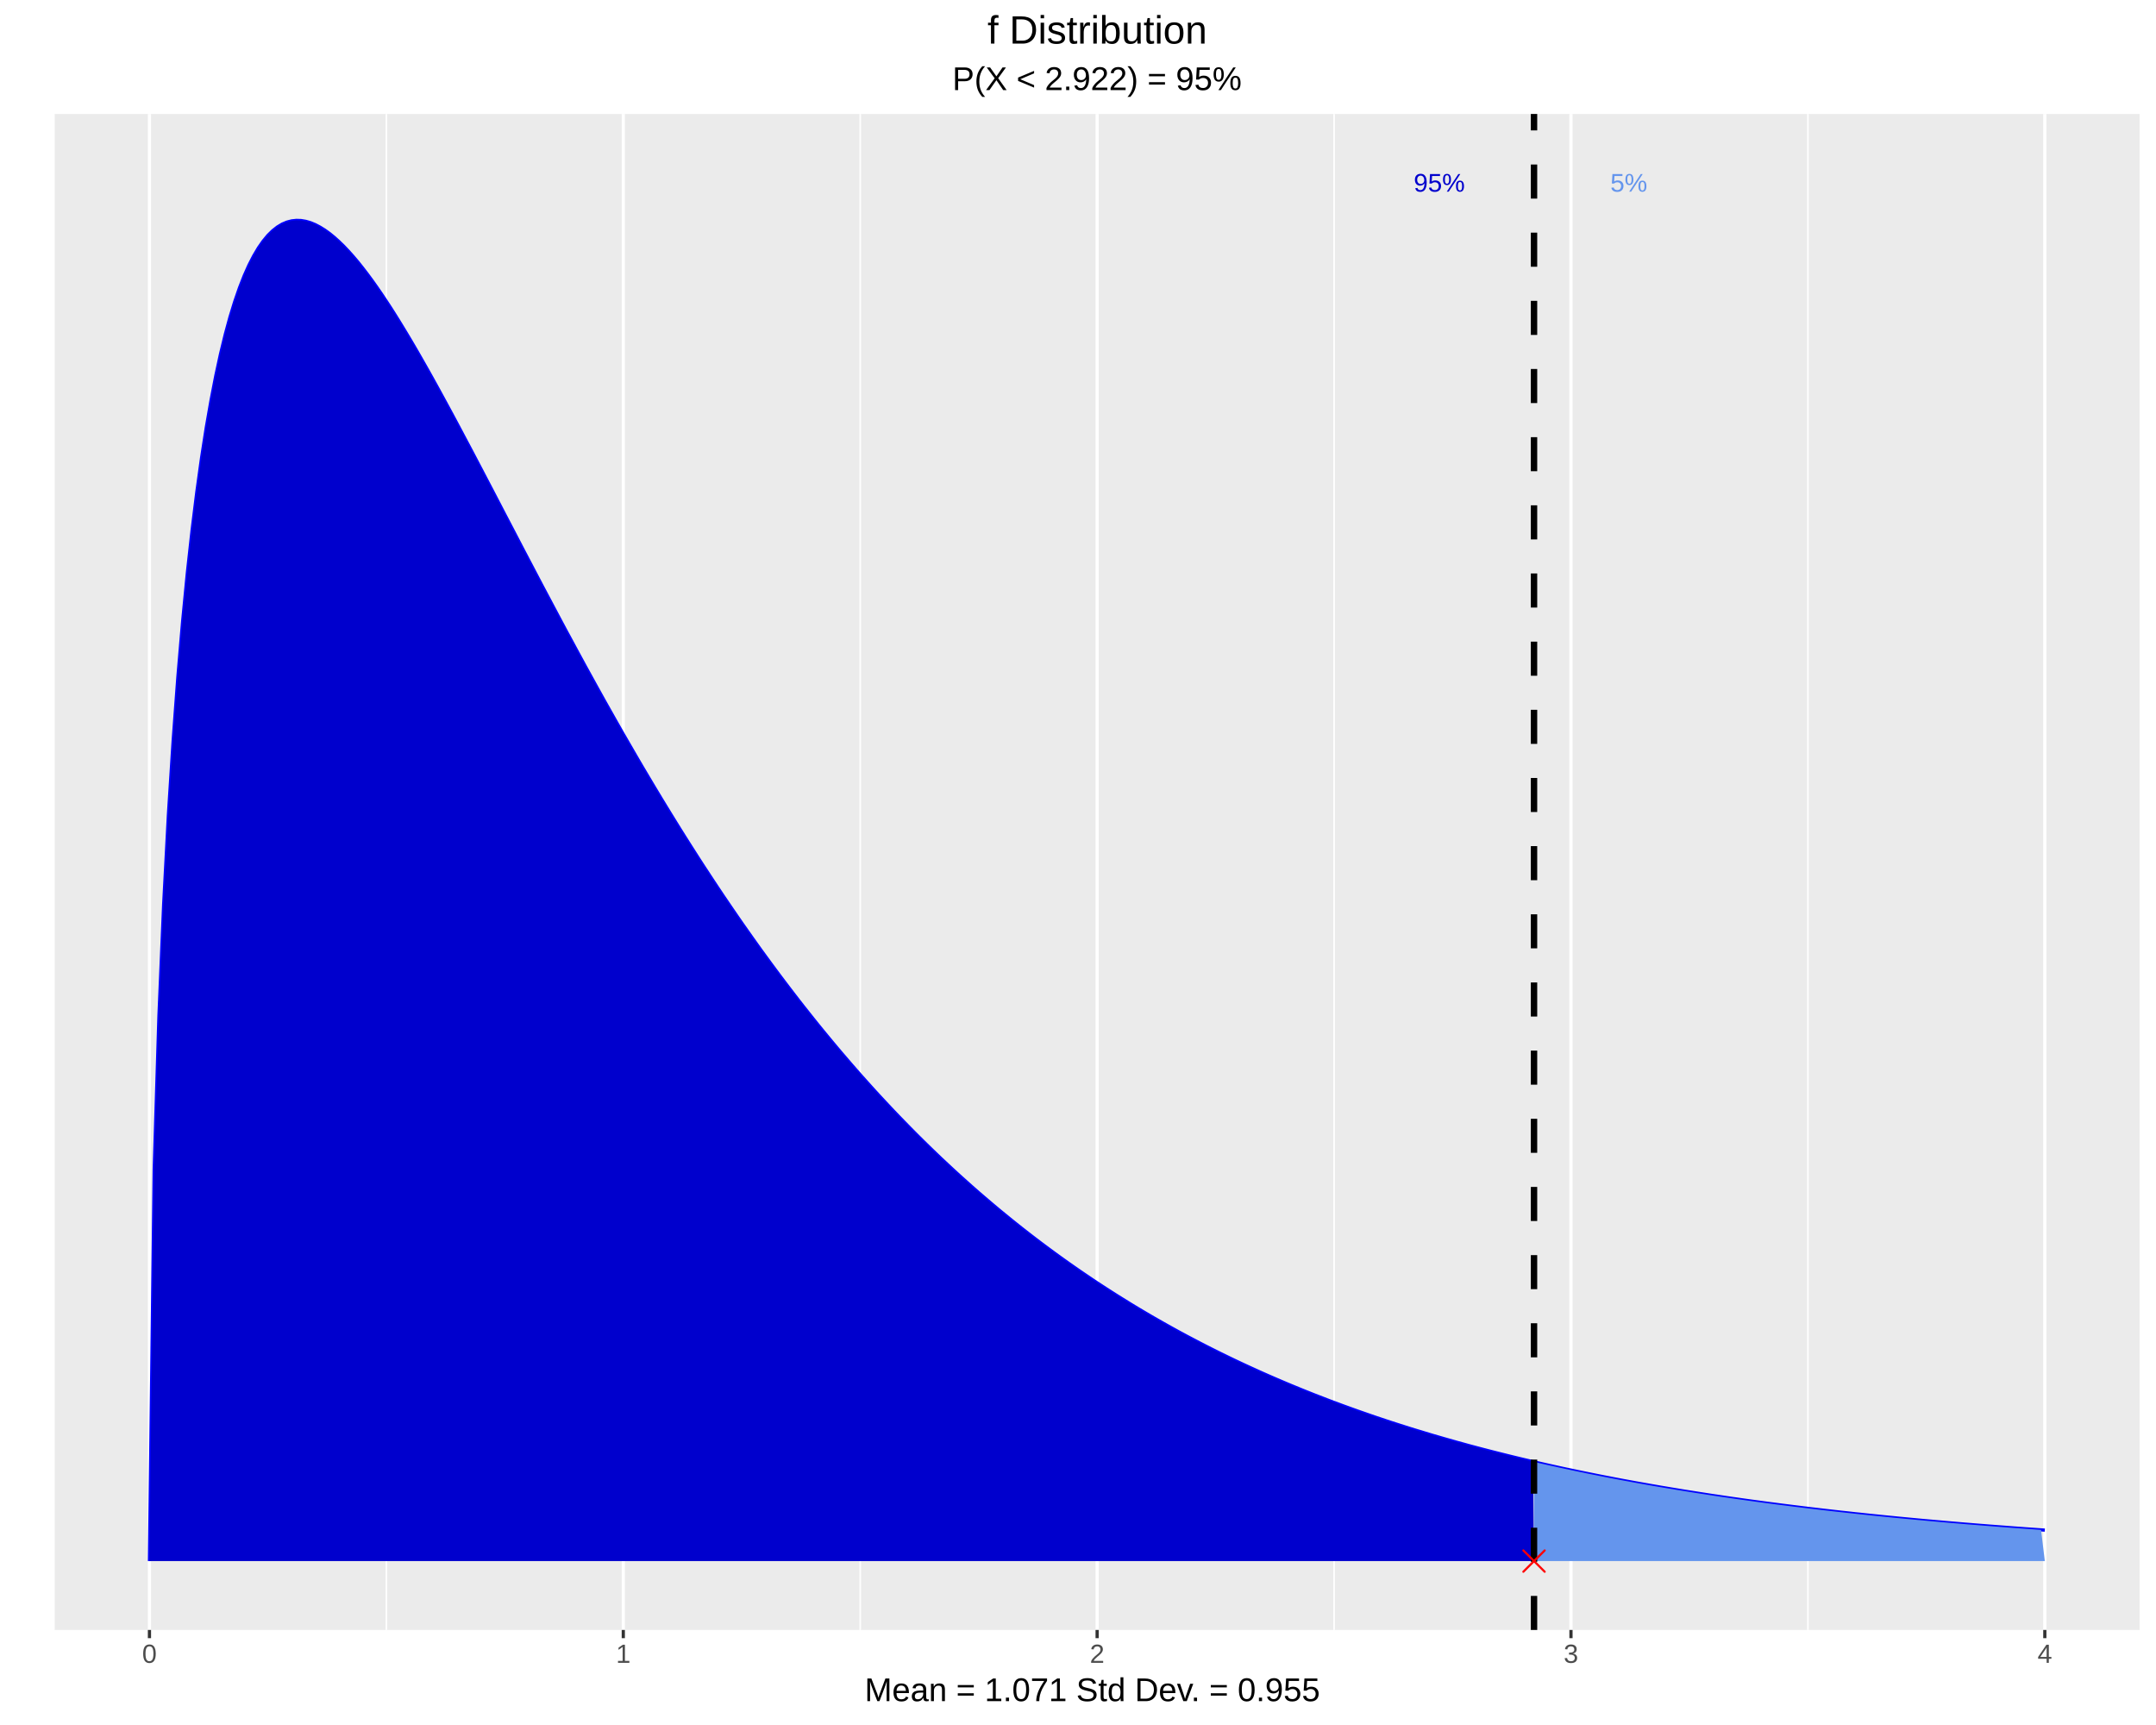
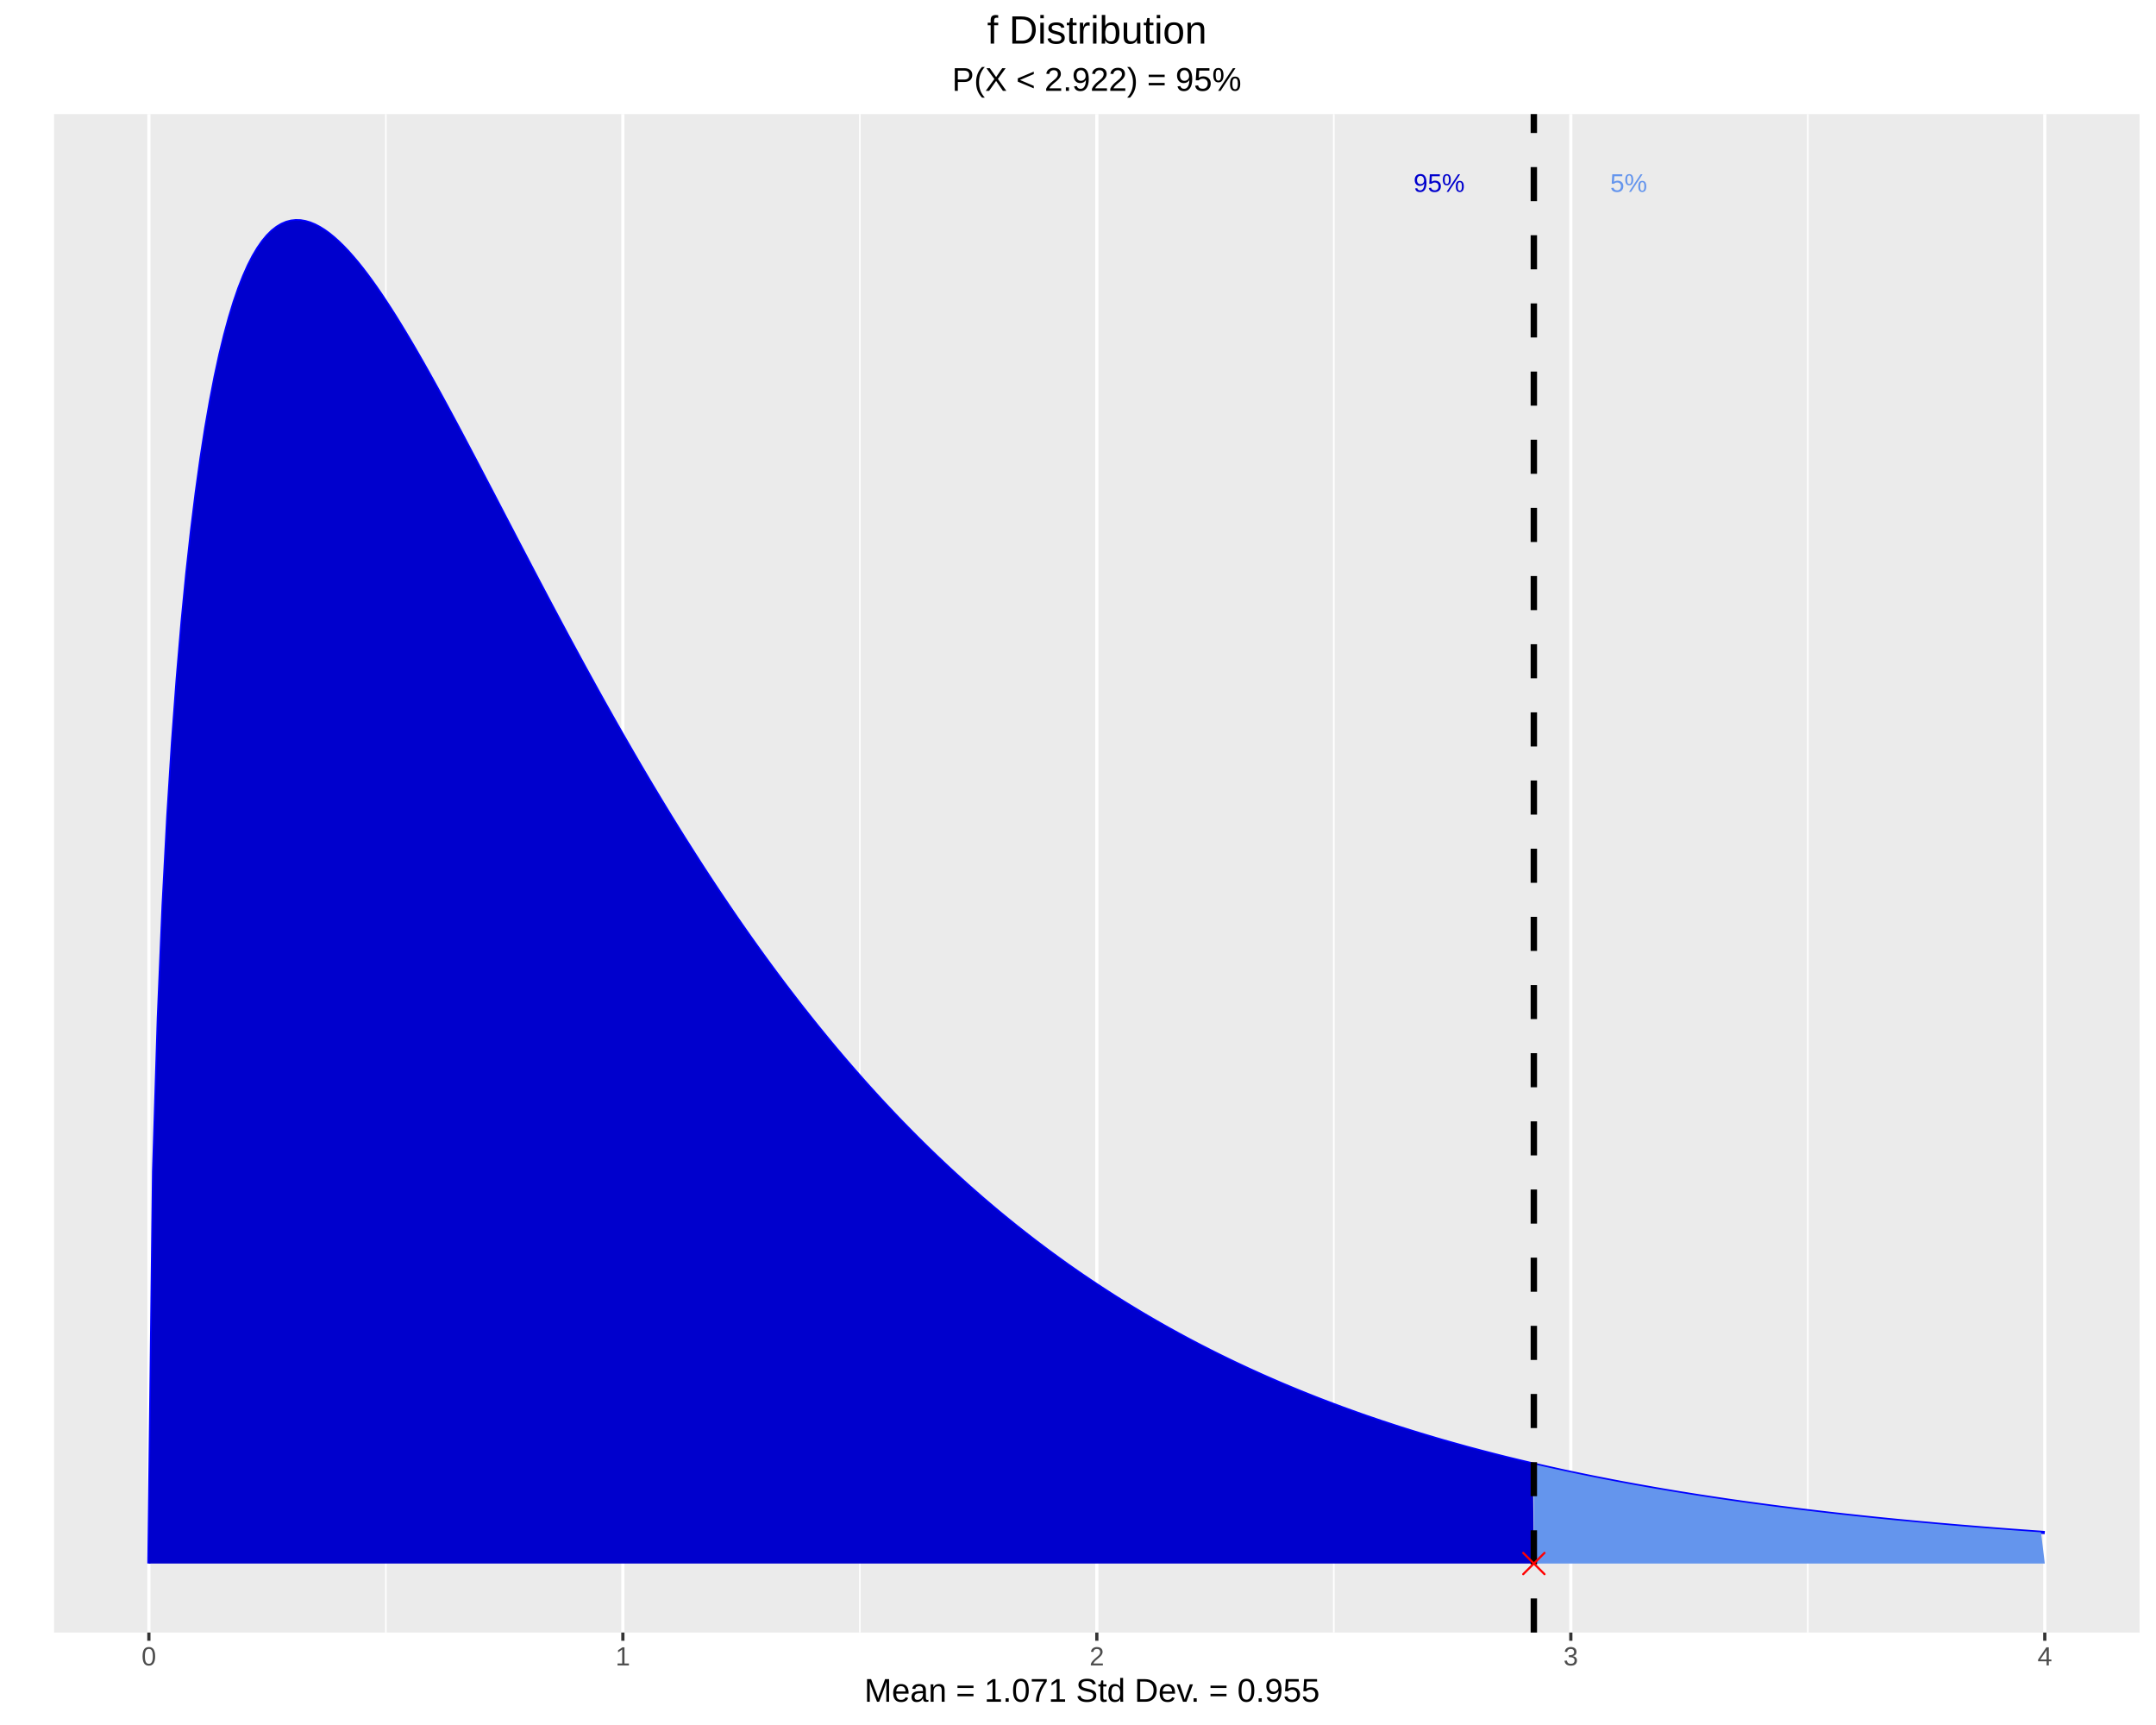
<svg xmlns="http://www.w3.org/2000/svg" viewBox="0 0 720.00 576.00">
  <defs>
    <style type="text/css">
    line, polyline, polygon, path, rect, circle {
      fill: none;
      stroke: #000000;
      stroke-linecap: round;
      stroke-linejoin: round;
      stroke-miterlimit: 10.00;
    }
  </style>
  </defs>
  <rect width="100%" height="100%" style="stroke: none; fill: #FFFFFF;" />
  <rect x="0.00" y="0.00" width="720.00" height="576.00" style="stroke-width: 1.07; stroke: #FFFFFF; fill: #FFFFFF;" />
  <defs>
-     <clipPath id="cpMTguMjd8NzE0LjUyfDU0NC4yN3wzOC4wNQ==">
-       <rect x="18.27" y="38.05" width="696.25" height="506.22" />
+     <clipPath id="cpMTguMDZ8NzE0LjUyfDU0NS4xM3wzOC4wOQ==">
+       <rect x="18.06" y="38.09" width="696.46" height="507.04" />
    </clipPath>
  </defs>
-   <rect x="18.27" y="38.05" width="696.25" height="506.22" style="stroke-width: 1.07; stroke: none; fill: #EBEBEB;" clip-path="url(#cpMTguMjd8NzE0LjUyfDU0NC4yN3wzOC4wNQ==)" />
-   <polyline points="129.03,544.27 129.03,38.05 " style="stroke-width: 0.53; stroke: #FFFFFF; stroke-linecap: butt;" clip-path="url(#cpMTguMjd8NzE0LjUyfDU0NC4yN3wzOC4wNQ==)" />
-   <polyline points="287.27,544.27 287.27,38.05 " style="stroke-width: 0.53; stroke: #FFFFFF; stroke-linecap: butt;" clip-path="url(#cpMTguMjd8NzE0LjUyfDU0NC4yN3wzOC4wNQ==)" />
-   <polyline points="445.51,544.27 445.51,38.05 " style="stroke-width: 0.53; stroke: #FFFFFF; stroke-linecap: butt;" clip-path="url(#cpMTguMjd8NzE0LjUyfDU0NC4yN3wzOC4wNQ==)" />
-   <polyline points="603.75,544.27 603.75,38.05 " style="stroke-width: 0.53; stroke: #FFFFFF; stroke-linecap: butt;" clip-path="url(#cpMTguMjd8NzE0LjUyfDU0NC4yN3wzOC4wNQ==)" />
-   <polyline points="49.91,544.27 49.91,38.05 " style="stroke-width: 1.07; stroke: #FFFFFF; stroke-linecap: butt;" clip-path="url(#cpMTguMjd8NzE0LjUyfDU0NC4yN3wzOC4wNQ==)" />
-   <polyline points="208.15,544.27 208.15,38.05 " style="stroke-width: 1.07; stroke: #FFFFFF; stroke-linecap: butt;" clip-path="url(#cpMTguMjd8NzE0LjUyfDU0NC4yN3wzOC4wNQ==)" />
-   <polyline points="366.39,544.27 366.39,38.05 " style="stroke-width: 1.07; stroke: #FFFFFF; stroke-linecap: butt;" clip-path="url(#cpMTguMjd8NzE0LjUyfDU0NC4yN3wzOC4wNQ==)" />
-   <polyline points="524.63,544.27 524.63,38.05 " style="stroke-width: 1.07; stroke: #FFFFFF; stroke-linecap: butt;" clip-path="url(#cpMTguMjd8NzE0LjUyfDU0NC4yN3wzOC4wNQ==)" />
-   <polyline points="682.87,544.27 682.87,38.05 " style="stroke-width: 1.07; stroke: #FFFFFF; stroke-linecap: butt;" clip-path="url(#cpMTguMjd8NzE0LjUyfDU0NC4yN3wzOC4wNQ==)" />
-   <polyline points="49.91,521.26 51.50,390.38 53.08,339.19 54.66,301.91 56.24,272.10 57.83,247.23 59.41,225.96 60.99,207.49 62.57,191.27 64.16,176.94 65.74,164.20 67.32,152.83 68.90,142.68 70.49,133.59 72.07,125.45 73.65,118.17 75.23,111.66 76.81,105.85 78.40,100.68 79.98,96.10 81.56,92.06 83.14,88.51 84.73,85.43 86.31,82.76 87.89,80.50 89.47,78.59 91.06,77.03 92.64,75.79 94.22,74.84 95.80,74.17 97.39,73.76 98.97,73.59 100.55,73.64 102.13,73.91 103.72,74.37 105.30,75.02 106.88,75.85 108.46,76.83 110.05,77.97 111.63,79.26 113.21,80.68 114.79,82.22 116.37,83.88 117.96,85.66 119.54,87.53 121.12,89.51 122.70,91.57 124.29,93.72 125.87,95.95 127.45,98.25 129.03,100.62 130.62,103.05 132.20,105.55 133.78,108.10 135.36,110.70 136.95,113.35 138.53,116.04 140.11,118.78 141.69,121.55 143.28,124.35 144.86,127.19 146.44,130.05 148.02,132.94 149.60,135.85 151.19,138.79 152.77,141.74 154.35,144.71 155.93,147.69 157.52,150.68 159.10,153.69 160.68,156.70 162.26,159.72 163.85,162.75 165.43,165.78 167.01,168.81 168.59,171.85 170.18,174.88 171.76,177.91 173.34,180.94 174.92,183.97 176.51,186.99 178.09,190.00 179.67,193.01 181.25,196.01 182.84,199.00 184.42,201.98 186.00,204.95 187.58,207.92 189.16,210.87 190.75,213.80 192.33,216.73 193.91,219.64 195.49,222.54 197.08,225.42 198.66,228.29 200.24,231.14 201.82,233.98 203.41,236.80 204.99,239.60 206.57,242.39 208.15,245.16 209.74,247.91 211.32,250.64 212.90,253.36 214.48,256.06 216.07,258.74 217.65,261.40 219.23,264.04 220.81,266.66 222.40,269.27 223.98,271.85 225.56,274.41 227.14,276.96 228.72,279.48 230.31,281.99 231.89,284.47 233.47,286.94 235.05,289.38 236.64,291.80 238.22,294.21 239.80,296.59 241.38,298.96 242.97,301.30 244.55,303.62 246.13,305.92 247.71,308.21 249.30,310.47 250.88,312.71 252.46,314.93 254.04,317.14 255.63,319.32 257.21,321.48 258.79,323.62 260.37,325.74 261.96,327.85 263.54,329.93 265.12,331.99 266.70,334.04 268.28,336.06 269.87,338.06 271.45,340.05 273.03,342.02 274.61,343.96 276.20,345.89 277.78,347.80 279.36,349.69 280.94,351.56 282.53,353.41 284.11,355.25 285.69,357.06 287.27,358.86 288.86,360.64 290.44,362.40 292.02,364.15 293.60,365.87 295.19,367.58 296.77,369.27 298.35,370.95 299.93,372.60 301.52,374.24 303.10,375.86 304.68,377.47 306.26,379.06 307.84,380.63 309.43,382.19 311.01,383.73 312.59,385.25 314.17,386.76 315.76,388.25 317.34,389.72 318.92,391.18 320.50,392.63 322.09,394.05 323.67,395.47 325.25,396.87 326.83,398.25 328.42,399.62 330.00,400.97 331.58,402.31 333.16,403.64 334.75,404.95 336.33,406.24 337.91,407.53 339.49,408.79 341.07,410.05 342.66,411.29 344.24,412.52 345.82,413.73 347.40,414.93 348.99,416.12 350.57,417.29 352.15,418.45 353.73,419.60 355.32,420.74 356.90,421.86 358.48,422.97 360.06,424.07 361.65,425.16 363.23,426.23 364.81,427.30 366.39,428.35 367.98,429.39 369.56,430.42 371.14,431.43 372.72,432.44 374.31,433.43 375.89,434.41 377.47,435.39 379.05,436.35 380.63,437.30 382.22,438.24 383.80,439.17 385.38,440.09 386.96,440.99 388.55,441.89 390.13,442.78 391.71,443.66 393.29,444.53 394.88,445.39 396.46,446.24 398.04,447.07 399.62,447.90 401.21,448.73 402.79,449.54 404.37,450.34 405.95,451.13 407.54,451.92 409.12,452.69 410.70,453.46 412.28,454.22 413.87,454.97 415.45,455.71 417.03,456.44 418.61,457.16 420.19,457.88 421.78,458.59 423.36,459.29 424.94,459.98 426.52,460.66 428.11,461.34 429.69,462.01 431.27,462.67 432.85,463.32 434.44,463.97 436.02,464.61 437.60,465.24 439.18,465.87 440.77,466.48 442.35,467.09 443.93,467.70 445.51,468.29 447.10,468.88 448.68,469.47 450.26,470.04 451.84,470.61 453.43,471.18 455.01,471.73 456.59,472.28 458.17,472.83 459.75,473.37 461.34,473.90 462.92,474.43 464.50,474.95 466.08,475.46 467.67,475.97 469.25,476.47 470.83,476.97 472.41,477.46 474.00,477.94 475.58,478.42 477.16,478.90 478.74,479.37 480.33,479.83 481.91,480.29 483.49,480.74 485.07,481.19 486.66,481.64 488.24,482.07 489.82,482.51 491.40,482.94 492.99,483.36 494.57,483.78 496.15,484.19 497.73,484.60 499.31,485.00 500.90,485.40 502.48,485.80 504.06,486.19 505.64,486.58 507.23,486.96 508.81,487.34 510.39,487.71 511.97,488.08 513.56,488.44 515.14,488.80 516.72,489.16 518.30,489.51 519.89,489.86 521.47,490.21 523.05,490.55 524.63,490.88 526.22,491.22 527.80,491.55 529.38,491.87 530.96,492.19 532.54,492.51 534.13,492.83 535.71,493.14 537.29,493.44 538.87,493.75 540.46,494.05 542.04,494.35 543.62,494.64 545.20,494.93 546.79,495.22 548.37,495.50 549.95,495.78 551.53,496.06 553.12,496.33 554.70,496.61 556.28,496.87 557.86,497.14 559.45,497.40 561.03,497.66 562.61,497.92 564.19,498.17 565.78,498.42 567.36,498.67 568.94,498.91 570.52,499.16 572.10,499.40 573.69,499.63 575.27,499.87 576.85,500.10 578.43,500.33 580.02,500.55 581.60,500.78 583.18,501.00 584.76,501.22 586.35,501.43 587.93,501.65 589.51,501.86 591.09,502.07 592.68,502.27 594.26,502.48 595.84,502.68 597.42,502.88 599.01,503.08 600.59,503.27 602.17,503.47 603.75,503.66 605.34,503.85 606.92,504.03 608.50,504.22 610.08,504.40 611.66,504.58 613.25,504.76 614.83,504.94 616.41,505.11 617.99,505.28 619.58,505.46 621.16,505.62 622.74,505.79 624.32,505.96 625.91,506.12 627.49,506.28 629.07,506.44 630.65,506.60 632.24,506.75 633.82,506.91 635.40,507.06 636.98,507.21 638.57,507.36 640.15,507.51 641.73,507.66 643.31,507.80 644.90,507.94 646.48,508.08 648.06,508.22 649.64,508.36 651.22,508.50 652.81,508.63 654.39,508.77 655.97,508.90 657.55,509.03 659.14,509.16 660.72,509.29 662.30,509.41 663.88,509.54 665.47,509.66 667.05,509.78 668.63,509.90 670.21,510.02 671.80,510.14 673.38,510.26 674.96,510.37 676.54,510.49 678.13,510.60 679.71,510.71 681.29,510.82 682.87,510.93 " style="stroke-width: 1.07; stroke: #0000FF; stroke-linecap: butt;" clip-path="url(#cpMTguMjd8NzE0LjUyfDU0NC4yN3wzOC4wNQ==)" />
-   <g clip-path="url(#cpMTguMjd8NzE0LjUyfDU0NC4yN3wzOC4wNQ==)">
-     <text x="472.10" y="64.00" style="font-size: 8.54px; fill: #0000CD; font-family: Liberation Sans;" textLength="17.08px" lengthAdjust="spacingAndGlyphs">95%</text>
+   <rect x="18.06" y="38.09" width="696.46" height="507.04" style="stroke-width: 1.07; stroke: none; fill: #EBEBEB;" clip-path="url(#cpMTguMDZ8NzE0LjUyfDU0NS4xM3wzOC4wOQ==)" />
+   <polyline points="128.86,545.13 128.86,38.09 " style="stroke-width: 0.53; stroke: #FFFFFF; stroke-linecap: butt;" clip-path="url(#cpMTguMDZ8NzE0LjUyfDU0NS4xM3wzOC4wOQ==)" />
+   <polyline points="287.15,545.13 287.15,38.09 " style="stroke-width: 0.53; stroke: #FFFFFF; stroke-linecap: butt;" clip-path="url(#cpMTguMDZ8NzE0LjUyfDU0NS4xM3wzOC4wOQ==)" />
+   <polyline points="445.43,545.13 445.43,38.09 " style="stroke-width: 0.53; stroke: #FFFFFF; stroke-linecap: butt;" clip-path="url(#cpMTguMDZ8NzE0LjUyfDU0NS4xM3wzOC4wOQ==)" />
+   <polyline points="603.72,545.13 603.72,38.09 " style="stroke-width: 0.53; stroke: #FFFFFF; stroke-linecap: butt;" clip-path="url(#cpMTguMDZ8NzE0LjUyfDU0NS4xM3wzOC4wOQ==)" />
+   <polyline points="49.72,545.13 49.72,38.09 " style="stroke-width: 1.07; stroke: #FFFFFF; stroke-linecap: butt;" clip-path="url(#cpMTguMDZ8NzE0LjUyfDU0NS4xM3wzOC4wOQ==)" />
+   <polyline points="208.01,545.13 208.01,38.09 " style="stroke-width: 1.07; stroke: #FFFFFF; stroke-linecap: butt;" clip-path="url(#cpMTguMDZ8NzE0LjUyfDU0NS4xM3wzOC4wOQ==)" />
+   <polyline points="366.29,545.13 366.29,38.09 " style="stroke-width: 1.07; stroke: #FFFFFF; stroke-linecap: butt;" clip-path="url(#cpMTguMDZ8NzE0LjUyfDU0NS4xM3wzOC4wOQ==)" />
+   <polyline points="524.58,545.13 524.58,38.09 " style="stroke-width: 1.07; stroke: #FFFFFF; stroke-linecap: butt;" clip-path="url(#cpMTguMDZ8NzE0LjUyfDU0NS4xM3wzOC4wOQ==)" />
+   <polyline points="682.86,545.13 682.86,38.09 " style="stroke-width: 1.07; stroke: #FFFFFF; stroke-linecap: butt;" clip-path="url(#cpMTguMDZ8NzE0LjUyfDU0NS4xM3wzOC4wOQ==)" />
+   <polyline points="49.72,522.08 51.30,390.99 52.89,339.72 54.47,302.38 56.05,272.53 57.63,247.62 59.22,226.31 60.80,207.81 62.38,191.57 63.97,177.21 65.55,164.44 67.13,153.06 68.71,142.89 70.30,133.79 71.88,125.64 73.46,118.34 75.05,111.82 76.63,106.00 78.21,100.83 79.79,96.24 81.38,92.19 82.96,88.64 84.54,85.55 86.13,82.88 87.71,80.61 89.29,78.71 90.87,77.14 92.46,75.90 94.04,74.95 95.62,74.27 97.21,73.86 98.79,73.69 100.37,73.74 101.95,74.01 103.54,74.48 105.12,75.13 106.70,75.95 108.29,76.94 109.87,78.08 111.45,79.37 113.03,80.79 114.62,82.34 116.20,84.00 117.78,85.78 119.37,87.66 120.95,89.63 122.53,91.70 124.11,93.85 125.70,96.09 127.28,98.39 128.86,100.77 130.45,103.21 132.03,105.70 133.61,108.26 135.19,110.86 136.78,113.52 138.36,116.21 139.94,118.95 141.53,121.73 143.11,124.54 144.69,127.38 146.27,130.24 147.86,133.14 149.44,136.06 151.02,138.99 152.61,141.95 154.19,144.92 155.77,147.91 157.35,150.91 158.94,153.92 160.52,156.94 162.10,159.97 163.69,163.00 165.27,166.03 166.85,169.07 168.43,172.11 170.02,175.15 171.60,178.18 173.18,181.22 174.77,184.25 176.35,187.27 177.93,190.29 179.51,193.30 181.10,196.31 182.68,199.31 184.26,202.29 185.85,205.27 187.43,208.24 189.01,211.19 190.59,214.13 192.18,217.06 193.76,219.98 195.34,222.88 196.93,225.77 198.51,228.64 200.09,231.50 201.67,234.34 203.26,237.16 204.84,239.97 206.42,242.76 208.01,245.54 209.59,248.29 211.17,251.03 212.75,253.75 214.34,256.46 215.92,259.14 217.50,261.80 219.09,264.45 220.67,267.08 222.25,269.68 223.83,272.27 225.42,274.84 227.00,277.39 228.58,279.92 230.17,282.42 231.75,284.91 233.33,287.38 234.91,289.83 236.50,292.26 238.08,294.67 239.66,297.05 241.25,299.42 242.83,301.77 244.41,304.09 245.99,306.40 247.58,308.69 249.16,310.95 250.74,313.20 252.33,315.43 253.91,317.63 255.49,319.82 257.07,321.98 258.66,324.13 260.24,326.25 261.82,328.36 263.41,330.45 264.99,332.51 266.57,334.56 268.15,336.59 269.74,338.59 271.32,340.58 272.90,342.55 274.49,344.50 276.07,346.43 277.65,348.34 279.23,350.24 280.82,352.11 282.40,353.97 283.98,355.80 285.57,357.62 287.15,359.42 288.73,361.21 290.31,362.97 291.90,364.72 293.48,366.45 295.06,368.16 296.65,369.85 298.23,371.53 299.81,373.19 301.39,374.83 302.98,376.45 304.56,378.06 306.14,379.65 307.73,381.23 309.31,382.79 310.89,384.33 312.47,385.85 314.06,387.36 315.64,388.86 317.22,390.33 318.81,391.80 320.39,393.24 321.97,394.67 323.55,396.09 325.14,397.49 326.72,398.87 328.30,400.25 329.89,401.60 331.47,402.94 333.05,404.27 334.63,405.58 336.22,406.88 337.80,408.16 339.38,409.44 340.97,410.69 342.55,411.93 344.13,413.16 345.71,414.38 347.30,415.58 348.88,416.77 350.46,417.95 352.05,419.11 353.63,420.26 355.21,421.40 356.79,422.53 358.38,423.64 359.96,424.74 361.54,425.83 363.13,426.90 364.71,427.97 366.29,429.02 367.87,430.06 369.46,431.09 371.04,432.11 372.62,433.12 374.21,434.11 375.79,435.10 377.37,436.07 378.95,437.03 380.54,437.99 382.12,438.93 383.70,439.86 385.29,440.78 386.87,441.69 388.45,442.59 390.03,443.48 391.62,444.36 393.20,445.23 394.78,446.09 396.37,446.94 397.95,447.78 399.53,448.61 401.11,449.43 402.70,450.24 404.28,451.05 405.86,451.84 407.45,452.63 409.03,453.40 410.61,454.17 412.19,454.93 413.78,455.68 415.36,456.42 416.94,457.16 418.53,457.88 420.11,458.60 421.69,459.31 423.27,460.01 424.86,460.70 426.44,461.39 428.02,462.07 429.61,462.74 431.19,463.40 432.77,464.05 434.35,464.70 435.94,465.34 437.52,465.97 439.10,466.60 440.69,467.22 442.27,467.83 443.85,468.43 445.43,469.03 447.02,469.62 448.60,470.21 450.18,470.78 451.77,471.35 453.35,471.92 454.93,472.48 456.51,473.03 458.10,473.57 459.68,474.11 461.26,474.65 462.85,475.17 464.43,475.69 466.01,476.21 467.59,476.72 469.18,477.22 470.76,477.72 472.34,478.21 473.93,478.70 475.51,479.18 477.09,479.65 478.67,480.12 480.26,480.59 481.84,481.05 483.42,481.50 485.01,481.95 486.59,482.39 488.17,482.83 489.75,483.27 491.34,483.70 492.92,484.12 494.50,484.54 496.09,484.95 497.67,485.36 499.25,485.77 500.83,486.17 502.42,486.57 504.00,486.96 505.58,487.34 507.17,487.73 508.75,488.10 510.33,488.48 511.91,488.85 513.50,489.21 515.08,489.57 516.66,489.93 518.25,490.28 519.83,490.63 521.41,490.98 522.99,491.32 524.58,491.66 526.16,491.99 527.74,492.32 529.33,492.65 530.91,492.97 532.49,493.29 534.07,493.60 535.66,493.91 537.24,494.22 538.82,494.53 540.41,494.83 541.99,495.13 543.57,495.42 545.15,495.71 546.74,496.00 548.32,496.28 549.90,496.56 551.49,496.84 553.07,497.12 554.65,497.39 556.23,497.66 557.82,497.92 559.40,498.19 560.98,498.45 562.57,498.70 564.15,498.96 565.73,499.21 567.31,499.46 568.90,499.70 570.48,499.94 572.06,500.18 573.65,500.42 575.23,500.65 576.81,500.89 578.39,501.12 579.98,501.34 581.56,501.57 583.14,501.79 584.73,502.01 586.31,502.22 587.89,502.44 589.47,502.65 591.06,502.86 592.64,503.07 594.22,503.27 595.81,503.47 597.39,503.67 598.97,503.87 600.55,504.07 602.14,504.26 603.72,504.45 605.30,504.64 606.89,504.83 608.47,505.01 610.05,505.20 611.63,505.38 613.22,505.56 614.80,505.73 616.38,505.91 617.97,506.08 619.55,506.25 621.13,506.42 622.71,506.59 624.30,506.75 625.88,506.92 627.46,507.08 629.05,507.24 630.63,507.40 632.21,507.55 633.79,507.71 635.38,507.86 636.96,508.01 638.54,508.16 640.13,508.31 641.71,508.46 643.29,508.60 644.87,508.74 646.46,508.89 648.04,509.03 649.62,509.16 651.21,509.30 652.79,509.44 654.37,509.57 655.95,509.70 657.54,509.83 659.12,509.96 660.70,510.09 662.29,510.22 663.87,510.34 665.45,510.47 667.03,510.59 668.62,510.71 670.20,510.83 671.78,510.95 673.37,511.06 674.95,511.18 676.53,511.29 678.11,511.41 679.70,511.52 681.28,511.63 682.86,511.74 " style="stroke-width: 1.07; stroke: #0000FF; stroke-linecap: butt;" clip-path="url(#cpMTguMDZ8NzE0LjUyfDU0NS4xM3wzOC4wOQ==)" />
+   <g clip-path="url(#cpMTguMDZ8NzE0LjUyfDU0NS4xM3wzOC4wOQ==)">
+     <text x="472.04" y="64.08" style="font-size: 8.54px; fill: #0000CD; font-family: Liberation Sans;" textLength="17.08px" lengthAdjust="spacingAndGlyphs">95%</text>
  </g>
-   <g clip-path="url(#cpMTguMjd8NzE0LjUyfDU0NC4yN3wzOC4wNQ==)">
-     <text x="537.77" y="64.00" style="font-size: 8.54px; fill: #6495ED; font-family: Liberation Sans;" textLength="12.33px" lengthAdjust="spacingAndGlyphs">5%</text>
+   <g clip-path="url(#cpMTguMDZ8NzE0LjUyfDU0NS4xM3wzOC4wOQ==)">
+     <text x="537.72" y="64.08" style="font-size: 8.54px; fill: #6495ED; font-family: Liberation Sans;" textLength="12.33px" lengthAdjust="spacingAndGlyphs">5%</text>
  </g>
-   <polygon points="49.91,521.26 49.91,521.26 51.50,390.38 53.08,339.19 54.66,301.91 56.24,272.10 57.83,247.23 59.41,225.96 60.99,207.49 62.57,191.27 64.16,176.94 65.74,164.20 67.32,152.83 68.90,142.68 70.49,133.59 72.07,125.45 73.65,118.17 75.23,111.66 76.81,105.85 78.40,100.68 79.98,96.10 81.56,92.06 83.14,88.51 84.73,85.43 86.31,82.76 87.89,80.50 89.47,78.59 91.06,77.03 92.64,75.79 94.22,74.84 95.80,74.17 97.39,73.76 98.97,73.59 100.55,73.64 102.13,73.91 103.72,74.37 105.30,75.02 106.88,75.85 108.46,76.83 110.05,77.97 111.63,79.26 113.21,80.68 114.79,82.22 116.37,83.88 117.96,85.66 119.54,87.53 121.12,89.51 122.70,91.57 124.29,93.72 125.87,95.95 127.45,98.25 129.03,100.62 130.62,103.05 132.20,105.55 133.78,108.10 135.36,110.70 136.95,113.35 138.53,116.04 140.11,118.78 141.69,121.55 143.28,124.35 144.86,127.19 146.44,130.05 148.02,132.94 149.60,135.85 151.19,138.79 152.77,141.74 154.35,144.71 155.93,147.69 157.52,150.68 159.10,153.69 160.68,156.70 162.26,159.72 163.85,162.75 165.43,165.78 167.01,168.81 168.59,171.85 170.18,174.88 171.76,177.91 173.34,180.94 174.92,183.97 176.51,186.99 178.09,190.00 179.67,193.01 181.25,196.01 182.84,199.00 184.42,201.98 186.00,204.95 187.58,207.92 189.16,210.87 190.75,213.80 192.33,216.73 193.91,219.64 195.49,222.54 197.08,225.42 198.66,228.29 200.24,231.14 201.82,233.98 203.41,236.80 204.99,239.60 206.57,242.39 208.15,245.16 209.74,247.91 211.32,250.64 212.90,253.36 214.48,256.06 216.07,258.74 217.65,261.40 219.23,264.04 220.81,266.66 222.40,269.27 223.98,271.85 225.56,274.41 227.14,276.96 228.72,279.48 230.31,281.99 231.89,284.47 233.47,286.94 235.05,289.38 236.64,291.80 238.22,294.21 239.80,296.59 241.38,298.96 242.97,301.30 244.55,303.62 246.13,305.92 247.71,308.21 249.30,310.47 250.88,312.71 252.46,314.93 254.04,317.14 255.63,319.32 257.21,321.48 258.79,323.62 260.37,325.74 261.96,327.85 263.54,329.93 265.12,331.99 266.70,334.04 268.28,336.06 269.87,338.06 271.45,340.05 273.03,342.02 274.61,343.96 276.20,345.89 277.78,347.80 279.36,349.69 280.94,351.56 282.53,353.41 284.11,355.25 285.69,357.06 287.27,358.86 288.86,360.64 290.44,362.40 292.02,364.15 293.60,365.87 295.19,367.58 296.77,369.27 298.35,370.95 299.93,372.60 301.52,374.24 303.10,375.86 304.68,377.47 306.26,379.06 307.84,380.63 309.43,382.19 311.01,383.73 312.59,385.25 314.17,386.76 315.76,388.25 317.34,389.72 318.92,391.18 320.50,392.63 322.09,394.05 323.67,395.47 325.25,396.87 326.83,398.25 328.42,399.62 330.00,400.97 331.58,402.31 333.16,403.64 334.75,404.95 336.33,406.24 337.91,407.53 339.49,408.79 341.07,410.05 342.66,411.29 344.24,412.52 345.82,413.73 347.40,414.93 348.99,416.12 350.57,417.29 352.15,418.45 353.73,419.60 355.32,420.74 356.90,421.86 358.48,422.97 360.06,424.07 361.65,425.16 363.23,426.23 364.81,427.30 366.39,428.35 367.98,429.39 369.56,430.42 371.14,431.43 372.72,432.44 374.31,433.43 375.89,434.41 377.47,435.39 379.05,436.35 380.63,437.30 382.22,438.24 383.80,439.17 385.38,440.09 386.96,440.99 388.55,441.89 390.13,442.78 391.71,443.66 393.29,444.53 394.88,445.39 396.46,446.24 398.04,447.07 399.62,447.90 401.21,448.73 402.79,449.54 404.37,450.34 405.95,451.13 407.54,451.92 409.12,452.69 410.70,453.46 412.28,454.22 413.87,454.97 415.45,455.71 417.03,456.44 418.61,457.16 420.19,457.88 421.78,458.59 423.36,459.29 424.94,459.98 426.52,460.66 428.11,461.34 429.69,462.01 431.27,462.67 432.85,463.32 434.44,463.97 436.02,464.61 437.60,465.24 439.18,465.87 440.77,466.48 442.35,467.09 443.93,467.70 445.51,468.29 447.10,468.88 448.68,469.47 450.26,470.04 451.84,470.61 453.43,471.18 455.01,471.73 456.59,472.28 458.17,472.83 459.75,473.37 461.34,473.90 462.92,474.43 464.50,474.95 466.08,475.46 467.67,475.97 469.25,476.47 470.83,476.97 472.41,477.46 474.00,477.94 475.58,478.42 477.16,478.90 478.74,479.37 480.33,479.83 481.91,480.29 483.49,480.74 485.07,481.19 486.66,481.64 488.24,482.07 489.82,482.51 491.40,482.94 492.99,483.36 494.57,483.78 496.15,484.19 497.73,484.60 499.31,485.00 500.90,485.40 502.48,485.80 504.06,486.19 505.64,486.58 507.23,486.96 508.81,487.34 510.39,487.71 511.97,488.08 512.29,521.26 " style="stroke-width: 1.07; stroke: none; fill: #0000CD;" clip-path="url(#cpMTguMjd8NzE0LjUyfDU0NC4yN3wzOC4wNQ==)" />
-   <polygon points="512.29,521.26 512.29,488.15 513.87,488.52 515.46,488.88 517.04,489.23 518.62,489.58 520.20,489.93 521.78,490.27 523.37,490.61 524.95,490.95 526.53,491.28 528.11,491.61 529.70,491.94 531.28,492.26 532.86,492.57 534.44,492.89 536.03,493.20 537.61,493.51 539.19,493.81 540.77,494.11 542.36,494.41 543.94,494.70 545.52,494.99 547.10,495.28 548.69,495.56 550.27,495.84 551.85,496.12 553.43,496.39 555.01,496.66 556.60,496.93 558.18,497.19 559.76,497.45 561.34,497.71 562.93,497.97 564.51,498.22 566.09,498.47 567.67,498.72 569.26,498.96 570.84,499.20 572.42,499.44 574.00,499.68 575.59,499.91 577.17,500.14 578.75,500.37 580.33,500.60 581.92,500.82 583.50,501.04 585.08,501.26 586.66,501.48 588.25,501.69 589.83,501.90 591.41,502.11 592.99,502.32 594.57,502.52 596.16,502.72 597.74,502.92 599.32,503.12 600.90,503.31 602.49,503.51 604.07,503.70 605.65,503.88 607.23,504.07 608.82,504.26 610.40,504.44 611.98,504.62 613.56,504.80 615.15,504.97 616.73,505.15 618.31,505.32 619.89,505.49 621.48,505.66 623.06,505.82 624.64,505.99 626.22,506.15 627.81,506.31 629.39,506.47 630.97,506.63 632.55,506.79 634.13,506.94 635.72,507.09 637.30,507.24 638.88,507.39 640.46,507.54 642.05,507.68 643.63,507.83 645.21,507.97 646.79,508.11 648.38,508.25 649.96,508.39 651.54,508.53 653.12,508.66 654.71,508.79 656.29,508.93 657.87,509.06 659.45,509.18 661.04,509.31 662.62,509.44 664.20,509.56 665.78,509.69 667.37,509.81 668.95,509.93 670.53,510.05 672.11,510.17 673.69,510.28 675.28,510.40 676.86,510.51 678.44,510.62 680.02,510.74 681.61,510.85 682.87,521.26 " style="stroke-width: 1.07; stroke: none; fill: #6495ED;" clip-path="url(#cpMTguMjd8NzE0LjUyfDU0NC4yN3wzOC4wNQ==)" />
-   <line x1="512.29" y1="544.27" x2="512.29" y2="38.05" style="stroke-width: 2.13; stroke-dasharray: 11.38,11.38; stroke-linecap: butt;" clip-path="url(#cpMTguMjd8NzE0LjUyfDU0NC4yN3wzOC4wNQ==)" />
-   <line x1="508.73" y1="524.82" x2="515.85" y2="517.71" style="stroke-width: 0.71; stroke: #FF0000;" clip-path="url(#cpMTguMjd8NzE0LjUyfDU0NC4yN3wzOC4wNQ==)" />
-   <line x1="508.73" y1="517.71" x2="515.85" y2="524.82" style="stroke-width: 0.71; stroke: #FF0000;" clip-path="url(#cpMTguMjd8NzE0LjUyfDU0NC4yN3wzOC4wNQ==)" />
+   <polygon points="49.72,522.08 49.72,522.08 51.30,390.99 52.89,339.72 54.47,302.38 56.05,272.53 57.63,247.62 59.22,226.31 60.80,207.81 62.38,191.57 63.97,177.21 65.55,164.44 67.13,153.06 68.71,142.89 70.30,133.79 71.88,125.64 73.46,118.34 75.05,111.82 76.63,106.00 78.21,100.83 79.79,96.24 81.38,92.19 82.96,88.64 84.54,85.55 86.13,82.88 87.71,80.61 89.29,78.71 90.87,77.14 92.46,75.90 94.04,74.95 95.62,74.27 97.21,73.86 98.79,73.69 100.37,73.74 101.95,74.01 103.54,74.48 105.12,75.13 106.70,75.95 108.29,76.94 109.87,78.08 111.45,79.37 113.03,80.79 114.62,82.34 116.20,84.00 117.78,85.78 119.37,87.66 120.95,89.63 122.53,91.70 124.11,93.85 125.70,96.09 127.28,98.39 128.86,100.77 130.45,103.21 132.03,105.70 133.61,108.26 135.19,110.86 136.78,113.52 138.36,116.21 139.94,118.95 141.53,121.73 143.11,124.54 144.69,127.38 146.27,130.24 147.86,133.14 149.44,136.06 151.02,138.99 152.61,141.95 154.19,144.92 155.77,147.91 157.35,150.91 158.94,153.92 160.52,156.94 162.10,159.97 163.69,163.00 165.27,166.03 166.85,169.07 168.43,172.11 170.02,175.15 171.60,178.18 173.18,181.22 174.77,184.25 176.35,187.27 177.93,190.29 179.51,193.30 181.10,196.31 182.68,199.31 184.26,202.29 185.85,205.27 187.43,208.24 189.01,211.19 190.59,214.13 192.18,217.06 193.76,219.98 195.34,222.88 196.93,225.77 198.51,228.64 200.09,231.50 201.67,234.34 203.26,237.16 204.84,239.97 206.42,242.76 208.01,245.54 209.59,248.29 211.17,251.03 212.75,253.75 214.34,256.46 215.92,259.14 217.50,261.80 219.09,264.45 220.67,267.08 222.25,269.68 223.83,272.27 225.42,274.84 227.00,277.39 228.58,279.92 230.17,282.42 231.75,284.91 233.33,287.38 234.91,289.83 236.50,292.26 238.08,294.67 239.66,297.05 241.25,299.42 242.83,301.77 244.41,304.09 245.99,306.40 247.58,308.69 249.16,310.95 250.74,313.20 252.33,315.43 253.91,317.63 255.49,319.82 257.07,321.98 258.66,324.13 260.24,326.25 261.82,328.36 263.41,330.45 264.99,332.51 266.57,334.56 268.15,336.59 269.74,338.59 271.32,340.58 272.90,342.55 274.49,344.50 276.07,346.43 277.65,348.34 279.23,350.24 280.82,352.11 282.40,353.97 283.98,355.80 285.57,357.62 287.15,359.42 288.73,361.21 290.31,362.97 291.90,364.72 293.48,366.45 295.06,368.16 296.65,369.85 298.23,371.53 299.81,373.19 301.39,374.83 302.98,376.45 304.56,378.06 306.14,379.65 307.73,381.23 309.31,382.79 310.89,384.33 312.47,385.85 314.06,387.36 315.64,388.86 317.22,390.33 318.81,391.80 320.39,393.24 321.97,394.67 323.55,396.09 325.14,397.49 326.72,398.87 328.30,400.25 329.89,401.60 331.47,402.94 333.05,404.27 334.63,405.58 336.22,406.88 337.80,408.16 339.38,409.44 340.97,410.69 342.55,411.93 344.13,413.16 345.71,414.38 347.30,415.58 348.88,416.77 350.46,417.95 352.05,419.11 353.63,420.26 355.21,421.40 356.79,422.53 358.38,423.64 359.96,424.74 361.54,425.83 363.13,426.90 364.71,427.97 366.29,429.02 367.87,430.06 369.46,431.09 371.04,432.11 372.62,433.12 374.21,434.11 375.79,435.10 377.37,436.07 378.95,437.03 380.54,437.99 382.12,438.93 383.70,439.86 385.29,440.78 386.87,441.69 388.45,442.59 390.03,443.48 391.62,444.36 393.20,445.23 394.78,446.09 396.37,446.94 397.95,447.78 399.53,448.61 401.11,449.43 402.70,450.24 404.28,451.05 405.86,451.84 407.45,452.63 409.03,453.40 410.61,454.17 412.19,454.93 413.78,455.68 415.36,456.42 416.94,457.16 418.53,457.88 420.11,458.60 421.69,459.31 423.27,460.01 424.86,460.70 426.44,461.39 428.02,462.07 429.61,462.74 431.19,463.40 432.77,464.05 434.35,464.70 435.94,465.34 437.52,465.97 439.10,466.60 440.69,467.22 442.27,467.83 443.85,468.43 445.43,469.03 447.02,469.62 448.60,470.21 450.18,470.78 451.77,471.35 453.35,471.92 454.93,472.48 456.51,473.03 458.10,473.57 459.68,474.11 461.26,474.65 462.85,475.17 464.43,475.69 466.01,476.21 467.59,476.72 469.18,477.22 470.76,477.72 472.34,478.21 473.93,478.70 475.51,479.18 477.09,479.65 478.67,480.12 480.26,480.59 481.84,481.05 483.42,481.50 485.01,481.95 486.59,482.39 488.17,482.83 489.75,483.27 491.34,483.70 492.92,484.12 494.50,484.54 496.09,484.95 497.67,485.36 499.25,485.77 500.83,486.17 502.42,486.57 504.00,486.96 505.58,487.34 507.17,487.73 508.75,488.10 510.33,488.48 511.91,488.85 512.23,522.08 " style="stroke-width: 1.07; stroke: none; fill: #0000CD;" clip-path="url(#cpMTguMDZ8NzE0LjUyfDU0NS4xM3wzOC4wOQ==)" />
+   <polygon points="512.23,522.08 512.23,488.92 513.81,489.29 515.40,489.65 516.98,490.00 518.56,490.35 520.15,490.70 521.73,491.05 523.31,491.39 524.89,491.72 526.48,492.06 528.06,492.39 529.64,492.71 531.23,493.03 532.81,493.35 534.39,493.67 535.97,493.98 537.56,494.28 539.14,494.59 540.72,494.89 542.31,495.18 543.89,495.48 545.47,495.77 547.05,496.06 548.64,496.34 550.22,496.62 551.80,496.90 553.39,497.17 554.97,497.44 556.55,497.71 558.13,497.98 559.72,498.24 561.30,498.50 562.88,498.75 564.47,499.01 566.05,499.26 567.63,499.50 569.21,499.75 570.80,499.99 572.38,500.23 573.96,500.47 575.55,500.70 577.13,500.93 578.71,501.16 580.29,501.39 581.88,501.61 583.46,501.83 585.04,502.05 586.63,502.27 588.21,502.48 589.79,502.69 591.37,502.90 592.96,503.11 594.54,503.31 596.12,503.51 597.71,503.71 599.29,503.91 600.87,504.11 602.45,504.30 604.04,504.49 605.62,504.68 607.20,504.87 608.79,505.05 610.37,505.23 611.95,505.41 613.53,505.59 615.12,505.77 616.70,505.94 618.28,506.12 619.87,506.29 621.45,506.46 623.03,506.62 624.61,506.79 626.20,506.95 627.78,507.11 629.36,507.27 630.95,507.43 632.53,507.59 634.11,507.74 635.69,507.89 637.28,508.04 638.86,508.19 640.44,508.34 642.03,508.49 643.61,508.63 645.19,508.77 646.77,508.91 648.36,509.05 649.94,509.19 651.52,509.33 653.11,509.46 654.69,509.60 656.27,509.73 657.85,509.86 659.44,509.99 661.02,510.12 662.60,510.24 664.19,510.37 665.77,510.49 667.35,510.61 668.93,510.73 670.52,510.85 672.10,510.97 673.68,511.09 675.27,511.20 676.85,511.32 678.43,511.43 680.01,511.54 681.60,511.65 682.86,522.08 " style="stroke-width: 1.07; stroke: none; fill: #6495ED;" clip-path="url(#cpMTguMDZ8NzE0LjUyfDU0NS4xM3wzOC4wOQ==)" />
+   <line x1="512.23" y1="545.13" x2="512.23" y2="38.09" style="stroke-width: 2.13; stroke-dasharray: 11.38,11.38; stroke-linecap: butt;" clip-path="url(#cpMTguMDZ8NzE0LjUyfDU0NS4xM3wzOC4wOQ==)" />
+   <line x1="508.68" y1="525.64" x2="515.79" y2="518.53" style="stroke-width: 0.71; stroke: #FF0000;" clip-path="url(#cpMTguMDZ8NzE0LjUyfDU0NS4xM3wzOC4wOQ==)" />
+   <line x1="508.68" y1="518.53" x2="515.79" y2="525.64" style="stroke-width: 0.71; stroke: #FF0000;" clip-path="url(#cpMTguMDZ8NzE0LjUyfDU0NS4xM3wzOC4wOQ==)" />
  <defs>
    <clipPath id="cpMC4wMHw3MjAuMDB8NTc2LjAwfDAuMDA=">
      <rect x="0.00" y="0.00" width="720.00" height="576.00" />
    </clipPath>
  </defs>
-   <polyline points="49.91,547.01 49.91,544.27 " style="stroke-width: 1.07; stroke: #333333; stroke-linecap: butt;" clip-path="url(#cpMC4wMHw3MjAuMDB8NTc2LjAwfDAuMDA=)" />
-   <polyline points="208.15,547.01 208.15,544.27 " style="stroke-width: 1.07; stroke: #333333; stroke-linecap: butt;" clip-path="url(#cpMC4wMHw3MjAuMDB8NTc2LjAwfDAuMDA=)" />
-   <polyline points="366.39,547.01 366.39,544.27 " style="stroke-width: 1.07; stroke: #333333; stroke-linecap: butt;" clip-path="url(#cpMC4wMHw3MjAuMDB8NTc2LjAwfDAuMDA=)" />
-   <polyline points="524.63,547.01 524.63,544.27 " style="stroke-width: 1.07; stroke: #333333; stroke-linecap: butt;" clip-path="url(#cpMC4wMHw3MjAuMDB8NTc2LjAwfDAuMDA=)" />
-   <polyline points="682.87,547.01 682.87,544.27 " style="stroke-width: 1.07; stroke: #333333; stroke-linecap: butt;" clip-path="url(#cpMC4wMHw3MjAuMDB8NTc2LjAwfDAuMDA=)" />
+   <polyline points="49.72,547.87 49.72,545.13 " style="stroke-width: 1.07; stroke: #333333; stroke-linecap: butt;" clip-path="url(#cpMC4wMHw3MjAuMDB8NTc2LjAwfDAuMDA=)" />
+   <polyline points="208.01,547.87 208.01,545.13 " style="stroke-width: 1.07; stroke: #333333; stroke-linecap: butt;" clip-path="url(#cpMC4wMHw3MjAuMDB8NTc2LjAwfDAuMDA=)" />
+   <polyline points="366.29,547.87 366.29,545.13 " style="stroke-width: 1.07; stroke: #333333; stroke-linecap: butt;" clip-path="url(#cpMC4wMHw3MjAuMDB8NTc2LjAwfDAuMDA=)" />
+   <polyline points="524.58,547.87 524.58,545.13 " style="stroke-width: 1.07; stroke: #333333; stroke-linecap: butt;" clip-path="url(#cpMC4wMHw3MjAuMDB8NTc2LjAwfDAuMDA=)" />
+   <polyline points="682.86,547.87 682.86,545.13 " style="stroke-width: 1.07; stroke: #333333; stroke-linecap: butt;" clip-path="url(#cpMC4wMHw3MjAuMDB8NTc2LjAwfDAuMDA=)" />
  <g clip-path="url(#cpMC4wMHw3MjAuMDB8NTc2LjAwfDAuMDA=)">
-     <text x="47.47" y="555.25" style="font-size: 8.80px; fill: #4D4D4D; font-family: Liberation Sans;" textLength="4.89px" lengthAdjust="spacingAndGlyphs">0</text>
+     <text x="47.27" y="556.11" style="font-size: 8.80px; fill: #4D4D4D; font-family: Liberation Sans;" textLength="4.89px" lengthAdjust="spacingAndGlyphs">0</text>
  </g>
  <g clip-path="url(#cpMC4wMHw3MjAuMDB8NTc2LjAwfDAuMDA=)">
-     <text x="205.71" y="555.25" style="font-size: 8.80px; fill: #4D4D4D; font-family: Liberation Sans;" textLength="4.89px" lengthAdjust="spacingAndGlyphs">1</text>
+     <text x="205.56" y="556.11" style="font-size: 8.80px; fill: #4D4D4D; font-family: Liberation Sans;" textLength="4.89px" lengthAdjust="spacingAndGlyphs">1</text>
  </g>
  <g clip-path="url(#cpMC4wMHw3MjAuMDB8NTc2LjAwfDAuMDA=)">
-     <text x="363.95" y="555.25" style="font-size: 8.80px; fill: #4D4D4D; font-family: Liberation Sans;" textLength="4.89px" lengthAdjust="spacingAndGlyphs">2</text>
+     <text x="363.85" y="556.11" style="font-size: 8.80px; fill: #4D4D4D; font-family: Liberation Sans;" textLength="4.89px" lengthAdjust="spacingAndGlyphs">2</text>
  </g>
  <g clip-path="url(#cpMC4wMHw3MjAuMDB8NTc2LjAwfDAuMDA=)">
-     <text x="522.19" y="555.25" style="font-size: 8.80px; fill: #4D4D4D; font-family: Liberation Sans;" textLength="4.89px" lengthAdjust="spacingAndGlyphs">3</text>
+     <text x="522.13" y="556.11" style="font-size: 8.80px; fill: #4D4D4D; font-family: Liberation Sans;" textLength="4.89px" lengthAdjust="spacingAndGlyphs">3</text>
  </g>
  <g clip-path="url(#cpMC4wMHw3MjAuMDB8NTc2LjAwfDAuMDA=)">
-     <text x="680.43" y="555.25" style="font-size: 8.80px; fill: #4D4D4D; font-family: Liberation Sans;" textLength="4.89px" lengthAdjust="spacingAndGlyphs">4</text>
+     <text x="680.42" y="556.11" style="font-size: 8.80px; fill: #4D4D4D; font-family: Liberation Sans;" textLength="4.89px" lengthAdjust="spacingAndGlyphs">4</text>
  </g>
  <g clip-path="url(#cpMC4wMHw3MjAuMDB8NTc2LjAwfDAuMDA=)">
-     <text x="288.75" y="568.04" style="font-size: 11.00px; font-family: Liberation Sans;" textLength="155.28px" lengthAdjust="spacingAndGlyphs">Mean = 1.071  Std Dev. = 0.955</text>
+     <text x="288.65" y="568.24" style="font-size: 11.00px; font-family: Liberation Sans;" textLength="155.28px" lengthAdjust="spacingAndGlyphs">Mean = 1.071  Std Dev. = 0.955</text>
  </g>
  <g clip-path="url(#cpMC4wMHw3MjAuMDB8NTc2LjAwfDAuMDA=)">
-     <text x="318.05" y="30.08" style="font-size: 11.00px; font-family: Liberation Sans;" textLength="96.69px" lengthAdjust="spacingAndGlyphs">P(X &lt; 2.922) = 95%</text>
+     <text x="317.95" y="30.33" style="font-size: 11.00px; font-family: Liberation Sans;" textLength="96.69px" lengthAdjust="spacingAndGlyphs">P(X &lt; 2.922) = 95%</text>
  </g>
  <g clip-path="url(#cpMC4wMHw3MjAuMDB8NTc2LjAwfDAuMDA=)">
-     <text x="329.76" y="14.56" style="font-size: 13.20px; font-family: Liberation Sans;" textLength="73.27px" lengthAdjust="spacingAndGlyphs">f Distribution</text>
+     <text x="329.66" y="14.56" style="font-size: 13.20px; font-family: Liberation Sans;" textLength="73.27px" lengthAdjust="spacingAndGlyphs">f Distribution</text>
  </g>
</svg>
